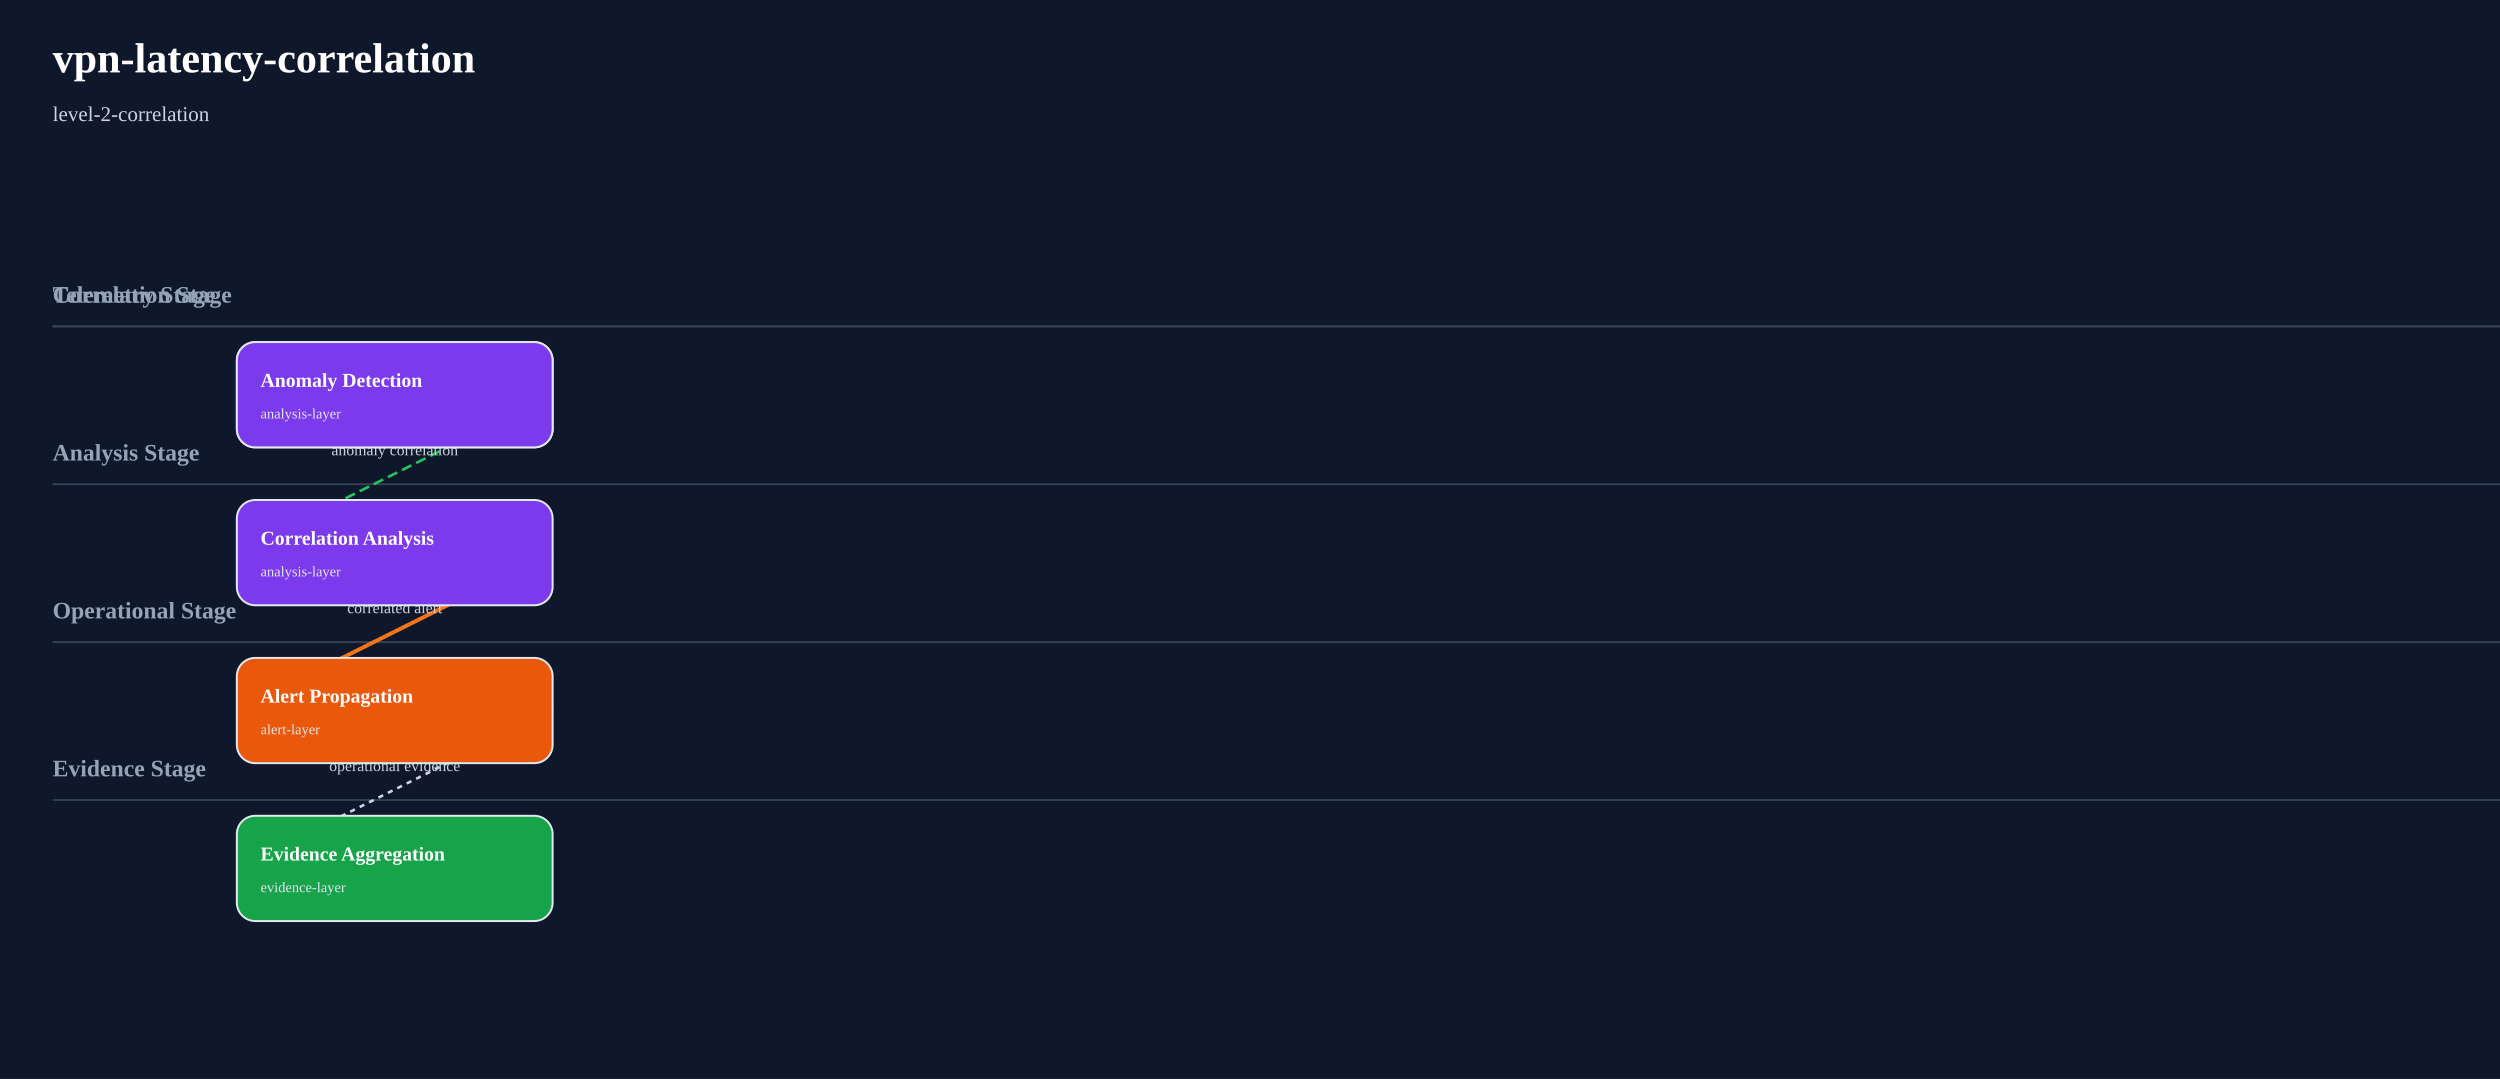
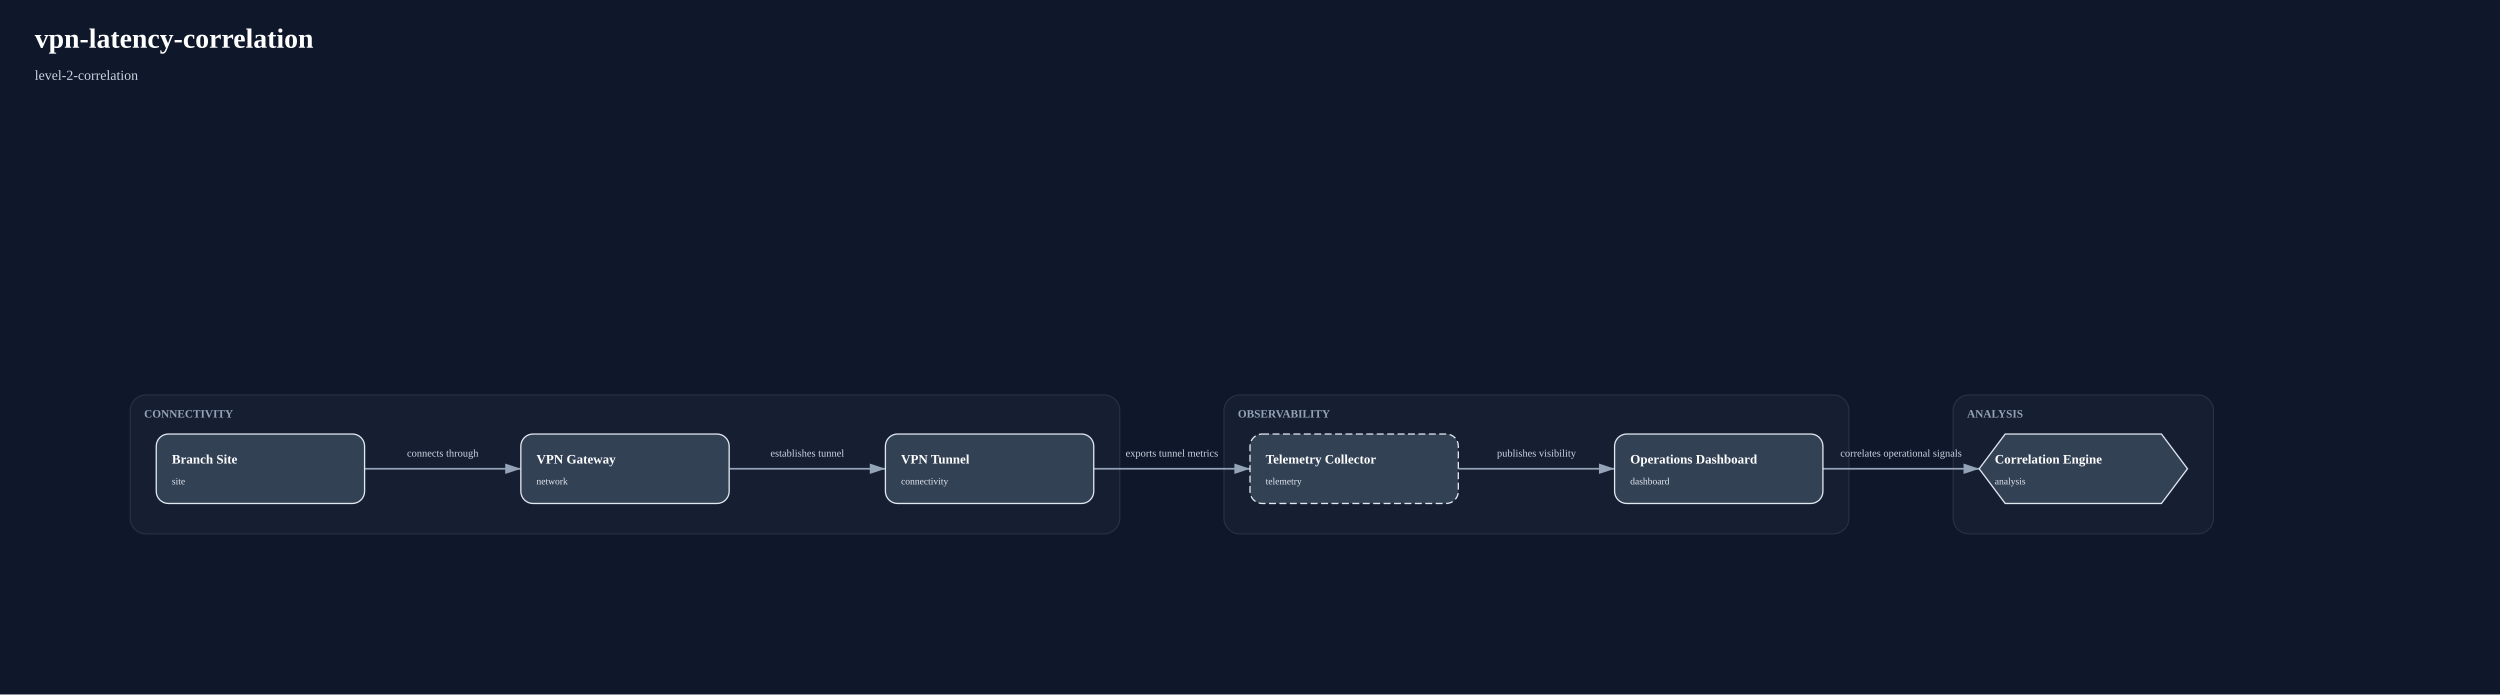
- <svg xmlns="http://www.w3.org/2000/svg" width="1900" height="820">
+ <svg xmlns="http://www.w3.org/2000/svg" width="2880" height="800">
  <rect width="100%" height="100%" fill="#0f172a" />
  <defs>
    <marker id="arrow" markerWidth="10" markerHeight="10" refX="9" refY="3" orient="auto" markerUnits="strokeWidth">
      <path d="M0,0 L0,6 L9,3 z" fill="#94a3b8" />
    </marker>
  </defs>
  <text x="40" y="55" fill="#ffffff" font-size="32" font-weight="bold">vpn-latency-correlation</text>
  <text x="40" y="92" fill="#cbd5e1" font-size="16">level-2-correlation</text>
-   <text x="40" y="230" fill="#94a3b8" font-size="18" font-weight="bold">Telemetry Stage</text>
-   <line x1="40" y1="248" x2="2100" y2="248" stroke="#334155" stroke-width="1.5" />
-   <text x="40" y="230" fill="#94a3b8" font-size="18" font-weight="bold">Correlation Stage</text>
-   <line x1="40" y1="248" x2="2100" y2="248" stroke="#334155" stroke-width="1.5" />
-   <text x="40" y="350" fill="#94a3b8" font-size="18" font-weight="bold">Analysis Stage</text>
-   <line x1="40" y1="368" x2="2100" y2="368" stroke="#334155" stroke-width="1.5" />
-   <text x="40" y="470" fill="#94a3b8" font-size="18" font-weight="bold">Operational Stage</text>
-   <line x1="40" y1="488" x2="2100" y2="488" stroke="#334155" stroke-width="1.5" />
-   <text x="40" y="590" fill="#94a3b8" font-size="18" font-weight="bold">Evidence Stage</text>
-   <line x1="40" y1="608" x2="2100" y2="608" stroke="#334155" stroke-width="1.5" />
-   <line x1="420" y1="300" x2="180" y2="300" stroke="#38bdf8" stroke-width="2" stroke-dasharray="" marker-end="url(#arrow)" />
-   <text x="300.0" y="286.0" fill="#cbd5e1" font-size="12" text-anchor="middle">telemetry ingestion</text>
-   <line x1="420" y1="300" x2="180" y2="420" stroke="#22c55e" stroke-width="2" stroke-dasharray="8,4" marker-end="url(#arrow)" />
-   <text x="300.0" y="346.0" fill="#cbd5e1" font-size="12" text-anchor="middle">anomaly correlation</text>
-   <line x1="420" y1="420" x2="180" y2="540" stroke="#f97316" stroke-width="3" stroke-dasharray="" marker-end="url(#arrow)" />
-   <text x="300.0" y="466.0" fill="#cbd5e1" font-size="12" text-anchor="middle">correlated alert</text>
-   <line x1="420" y1="540" x2="180" y2="660" stroke="#cbd5e1" stroke-width="2" stroke-dasharray="4,4" marker-end="url(#arrow)" />
-   <text x="300.0" y="586.0" fill="#cbd5e1" font-size="12" text-anchor="middle">operational evidence</text>
-   <rect x="180" y="260" width="240" height="80" rx="14" fill="#2563eb" stroke="#e2e8f0" stroke-width="1.5" />
-   <text x="198" y="294" fill="#ffffff" font-size="15" font-weight="bold">Telemetry Ingestion</text>
-   <text x="198" y="318" fill="#e2e8f0" font-size="11">telemetry-source</text>
-   <rect x="180" y="260" width="240" height="80" rx="14" fill="#7c3aed" stroke="#e2e8f0" stroke-width="1.5" />
-   <text x="198" y="294" fill="#ffffff" font-size="15" font-weight="bold">Anomaly Detection</text>
-   <text x="198" y="318" fill="#e2e8f0" font-size="11">analysis-layer</text>
-   <rect x="180" y="380" width="240" height="80" rx="14" fill="#7c3aed" stroke="#e2e8f0" stroke-width="1.5" />
-   <text x="198" y="414" fill="#ffffff" font-size="15" font-weight="bold">Correlation Analysis</text>
-   <text x="198" y="438" fill="#e2e8f0" font-size="11">analysis-layer</text>
-   <rect x="180" y="500" width="240" height="80" rx="14" fill="#ea580c" stroke="#e2e8f0" stroke-width="1.5" />
-   <text x="198" y="534" fill="#ffffff" font-size="15" font-weight="bold">Alert Propagation</text>
-   <text x="198" y="558" fill="#e2e8f0" font-size="11">alert-layer</text>
-   <rect x="180" y="620" width="240" height="80" rx="14" fill="#16a34a" stroke="#e2e8f0" stroke-width="1.5" />
-   <text x="198" y="654" fill="#ffffff" font-size="15" font-weight="bold">Evidence Aggregation</text>
-   <text x="198" y="678" fill="#e2e8f0" font-size="11">evidence-layer</text>
+   <rect x="150" y="455" width="1140" height="160" rx="18" fill="#1e293b" opacity="0.45" stroke="#475569" stroke-width="1.2" />
+   <text x="166" y="481" fill="#94a3b8" font-size="13" font-weight="bold">CONNECTIVITY</text>
+   <rect x="1410" y="455" width="720" height="160" rx="18" fill="#1e293b" opacity="0.45" stroke="#475569" stroke-width="1.2" />
+   <text x="1426" y="481" fill="#94a3b8" font-size="13" font-weight="bold">OBSERVABILITY</text>
+   <rect x="2250" y="455" width="300" height="160" rx="18" fill="#1e293b" opacity="0.45" stroke="#475569" stroke-width="1.2" />
+   <text x="2266" y="481" fill="#94a3b8" font-size="13" font-weight="bold">ANALYSIS</text>
+   <line x1="420" y1="540" x2="600" y2="540" stroke="#94a3b8" stroke-width="2" stroke-dasharray="" marker-end="url(#arrow)" />
+   <text x="510.0" y="526.0" fill="#cbd5e1" font-size="12" text-anchor="middle">connects through</text>
+   <line x1="840" y1="540" x2="1020" y2="540" stroke="#94a3b8" stroke-width="2" stroke-dasharray="" marker-end="url(#arrow)" />
+   <text x="930.0" y="526.0" fill="#cbd5e1" font-size="12" text-anchor="middle">establishes tunnel</text>
+   <line x1="1260" y1="540" x2="1440" y2="540" stroke="#94a3b8" stroke-width="2" stroke-dasharray="" marker-end="url(#arrow)" />
+   <text x="1350.0" y="526.0" fill="#cbd5e1" font-size="12" text-anchor="middle">exports tunnel metrics</text>
+   <line x1="1680" y1="540" x2="1860" y2="540" stroke="#94a3b8" stroke-width="2" stroke-dasharray="" marker-end="url(#arrow)" />
+   <text x="1770.0" y="526.0" fill="#cbd5e1" font-size="12" text-anchor="middle">publishes visibility</text>
+   <line x1="2100" y1="540" x2="2280" y2="540" stroke="#94a3b8" stroke-width="2" stroke-dasharray="" marker-end="url(#arrow)" />
+   <text x="2190.0" y="526.0" fill="#cbd5e1" font-size="12" text-anchor="middle">correlates operational signals</text>
+   <rect x="180" y="500" width="240" height="80" rx="14" fill="#334155" stroke="#e2e8f0" stroke-width="1.5" />
+   <text x="198" y="534" fill="#ffffff" font-size="15" font-weight="bold">Branch Site</text>
+   <text x="198" y="558" fill="#e2e8f0" font-size="11">site</text>
+   <rect x="600" y="500" width="240" height="80" rx="14" fill="#334155" stroke="#e2e8f0" stroke-width="1.5" />
+   <text x="618" y="534" fill="#ffffff" font-size="15" font-weight="bold">VPN Gateway</text>
+   <text x="618" y="558" fill="#e2e8f0" font-size="11">network</text>
+   <rect x="1020" y="500" width="240" height="80" rx="14" fill="#334155" stroke="#e2e8f0" stroke-width="1.5" />
+   <text x="1038" y="534" fill="#ffffff" font-size="15" font-weight="bold">VPN Tunnel</text>
+   <text x="1038" y="558" fill="#e2e8f0" font-size="11">connectivity</text>
+   <rect x="1440" y="500" width="240" height="80" rx="14" fill="#334155" stroke="#e2e8f0" stroke-width="1.5" stroke-dasharray="8 4" />
+   <text x="1458" y="534" fill="#ffffff" font-size="15" font-weight="bold">Telemetry Collector</text>
+   <text x="1458" y="558" fill="#e2e8f0" font-size="11">telemetry</text>
+   <rect x="1860" y="500" width="240" height="80" rx="14" fill="#334155" stroke="#e2e8f0" stroke-width="1.5" />
+   <text x="1878" y="534" fill="#ffffff" font-size="15" font-weight="bold">Operations Dashboard</text>
+   <text x="1878" y="558" fill="#e2e8f0" font-size="11">dashboard</text>
+   <polygon points="2310,500 2490,500 2520,540 2490,580 2310,580 2280,540" fill="#334155" stroke="#e2e8f0" stroke-width="1.5" />
+   <text x="2298" y="534" fill="#ffffff" font-size="15" font-weight="bold">Correlation Engine</text>
+   <text x="2298" y="558" fill="#e2e8f0" font-size="11">analysis</text>
</svg>
